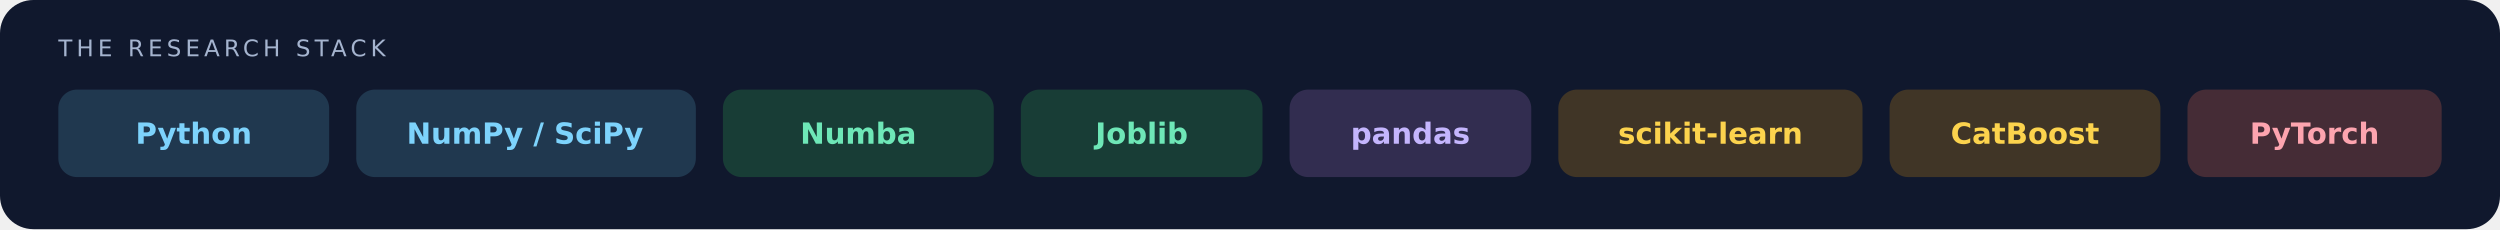
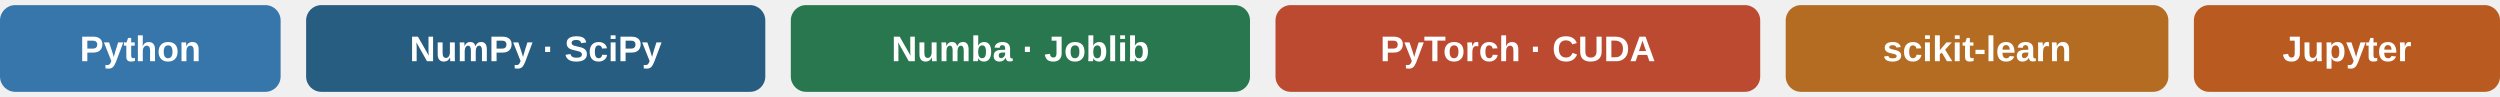
- <svg xmlns="http://www.w3.org/2000/svg" width="1200" height="110" viewBox="0 0 1200 110" role="img" aria-labelledby="title">
-   <rect width="1200" height="110" rx="16" fill="#10182d" />
-   <g font-family="DejaVu Sans, Arial, sans-serif">
-     <text x="28" y="27" font-size="11" letter-spacing="2" fill="#a5b4cf">THE RESEARCH STACK</text>
-     <g font-size="14" font-weight="bold" text-anchor="middle">
-       <rect x="28" y="43" width="130" height="42" rx="9" fill="#20384f" />
-       <text x="93" y="69" fill="#7dd3fc">Python</text>
-       <rect x="171" y="43" width="163" height="42" rx="9" fill="#20384f" />
-       <text x="252" y="69" fill="#7dd3fc">NumPy / SciPy</text>
-       <rect x="347" y="43" width="130" height="42" rx="9" fill="#183d36" />
-       <text x="412" y="69" fill="#6ee7b7">Numba</text>
-       <rect x="490" y="43" width="116" height="42" rx="9" fill="#183d36" />
-       <text x="548" y="69" fill="#6ee7b7">Joblib</text>
-       <rect x="619" y="43" width="116" height="42" rx="9" fill="#322d50" />
-       <text x="677" y="69" fill="#c4b5fd">pandas</text>
-       <rect x="748" y="43" width="146" height="42" rx="9" fill="#403526" />
-       <text x="821" y="69" fill="#fcd34d">scikit-learn</text>
-       <rect x="907" y="43" width="130" height="42" rx="9" fill="#403526" />
-       <text x="972" y="69" fill="#fcd34d">CatBoost</text>
-       <rect x="1050" y="43" width="122" height="42" rx="9" fill="#452c36" />
-       <text x="1111" y="69" fill="#fda4af">PyTorch</text>
-     </g>
-   </g>
+ <svg xmlns="http://www.w3.org/2000/svg" viewBox="0 0 980 38" role="img" aria-label="Python, NumPy, SciPy, Numba, Joblib, PyTorch, CUDA, scikit-learn and Jupyter">
+   <rect x="0" y="2" width="110" height="34" rx="6" fill="#3776AB" />
+   <text x="55.0" y="24" text-anchor="middle" fill="white" font-family="Arial, sans-serif" font-size="14" font-weight="600">Python</text>
+   <rect x="120" y="2" width="180" height="34" rx="6" fill="#275D80" />
+   <text x="210.0" y="24" text-anchor="middle" fill="white" font-family="Arial, sans-serif" font-size="14" font-weight="600">NumPy · SciPy</text>
+   <rect x="310" y="2" width="180" height="34" rx="6" fill="#28774F" />
+   <text x="400.0" y="24" text-anchor="middle" fill="white" font-family="Arial, sans-serif" font-size="14" font-weight="600">Numba · Joblib</text>
+   <rect x="500" y="2" width="190" height="34" rx="6" fill="#BB4A30" />
+   <text x="595.0" y="24" text-anchor="middle" fill="white" font-family="Arial, sans-serif" font-size="14" font-weight="600">PyTorch · CUDA</text>
+   <rect x="700" y="2" width="150" height="34" rx="6" fill="#B36C22" />
+   <text x="775.0" y="24" text-anchor="middle" fill="white" font-family="Arial, sans-serif" font-size="14" font-weight="600">scikit-learn</text>
+   <rect x="860" y="2" width="120" height="34" rx="6" fill="#B95B21" />
+   <text x="920.0" y="24" text-anchor="middle" fill="white" font-family="Arial, sans-serif" font-size="14" font-weight="600">Jupyter</text>
</svg>
